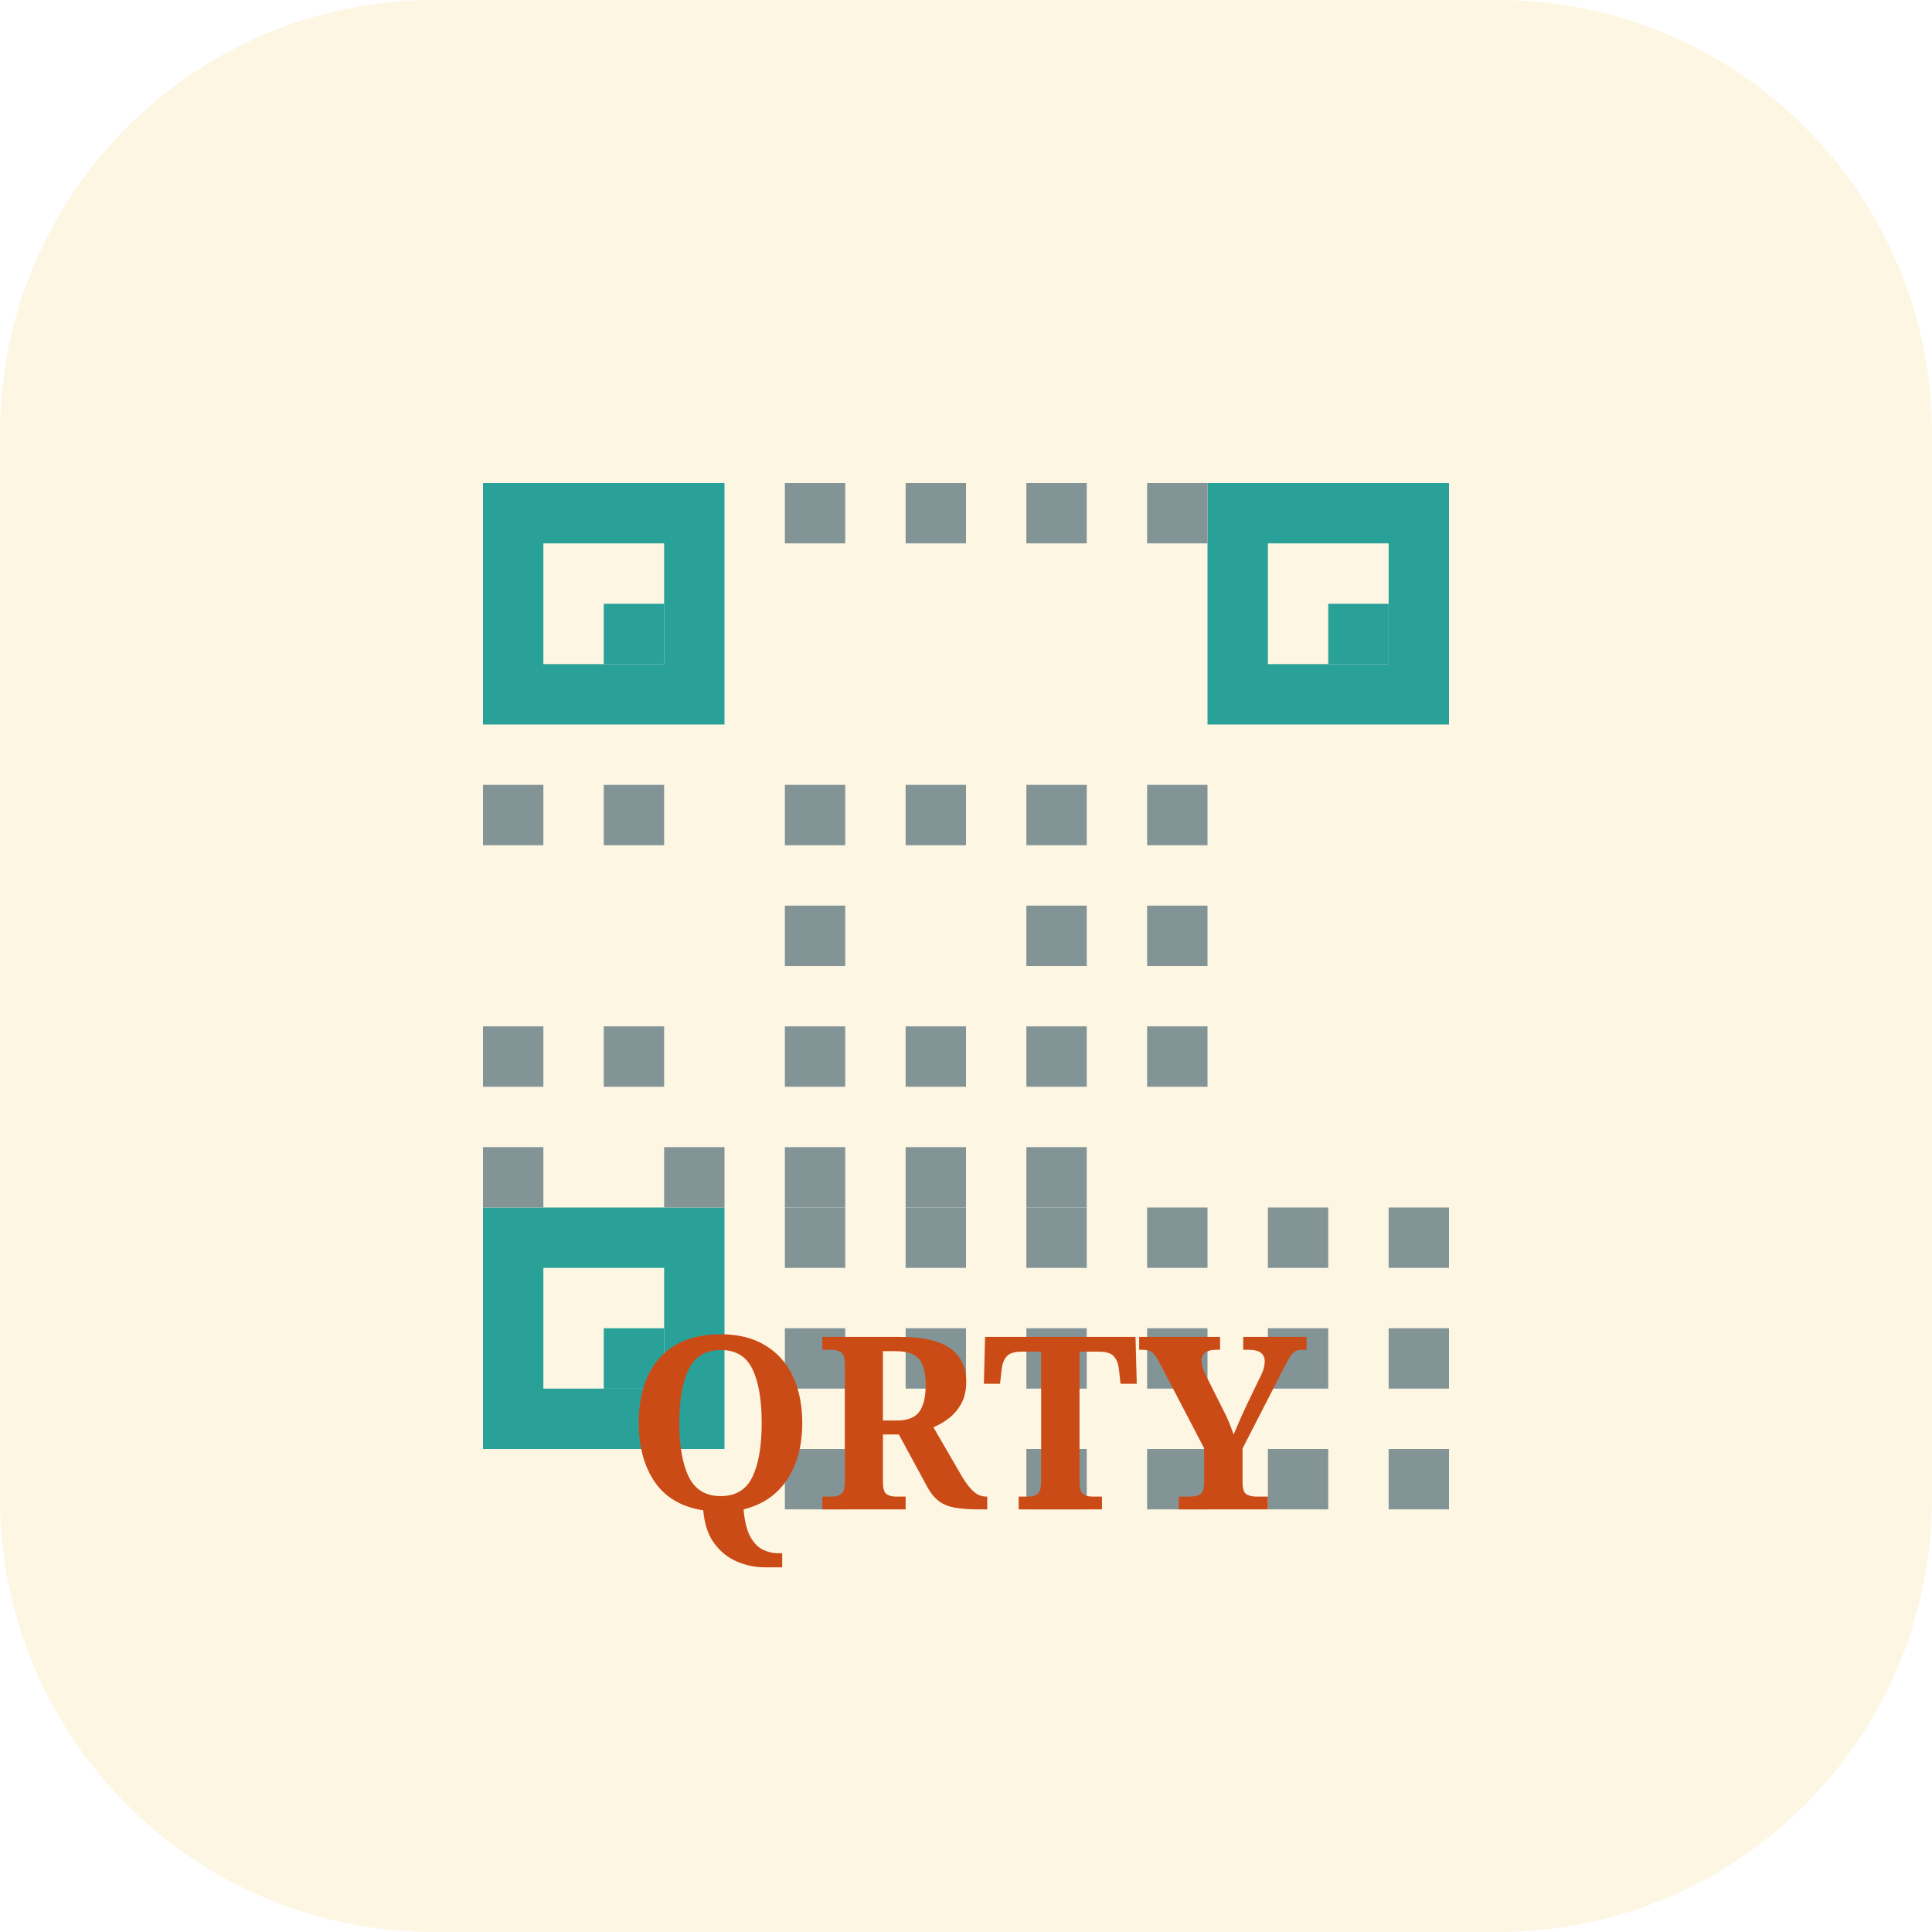
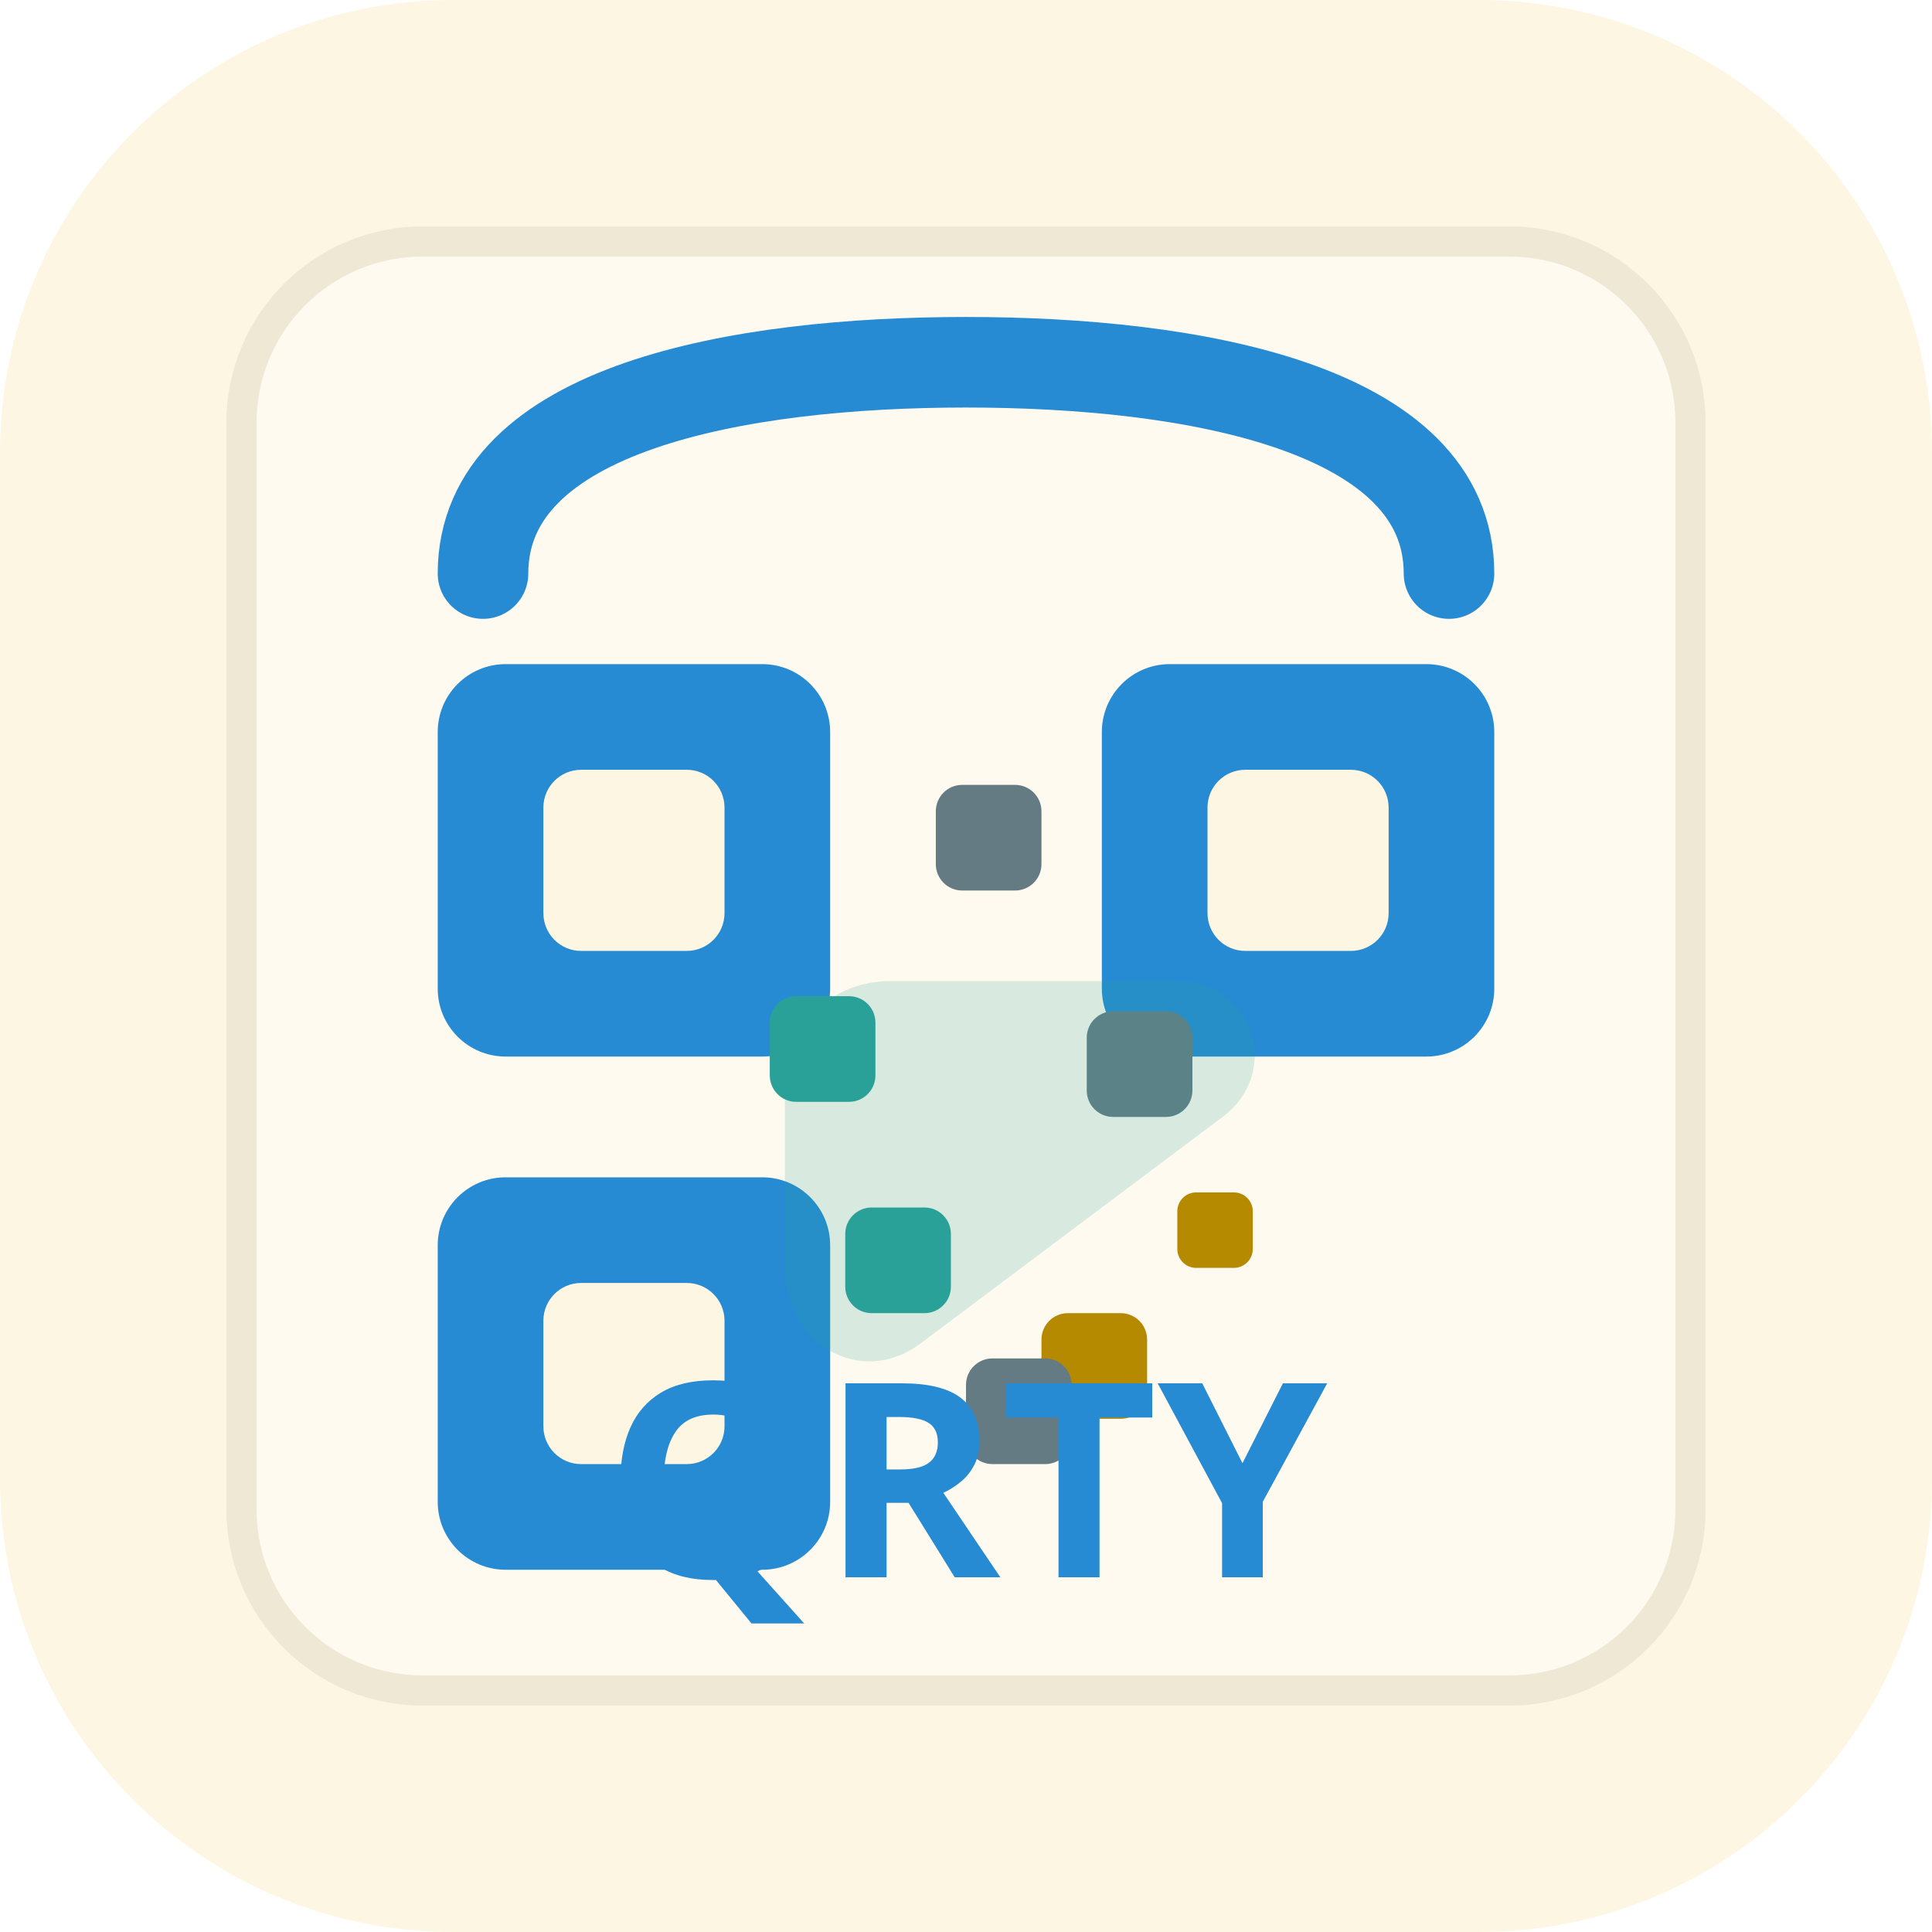
<svg xmlns="http://www.w3.org/2000/svg" width="512" height="512" viewBox="0 0 512 512" fill="none">
-   <rect width="512" height="512" rx="115" fill="#fdf6e3" />
-   <g transform="translate(128, 128)">
-     <rect x="0" y="0" width="64" height="64" fill="#2aa198" />
-     <rect x="16" y="16" width="32" height="32" fill="#fdf6e3" />
-     <rect x="32" y="32" width="16" height="16" fill="#2aa198" />
-     <rect x="192" y="0" width="64" height="64" fill="#2aa198" />
-     <rect x="208" y="16" width="32" height="32" fill="#fdf6e3" />
-     <rect x="224" y="32" width="16" height="16" fill="#2aa198" />
-     <rect x="0" y="192" width="64" height="64" fill="#2aa198" />
-     <rect x="16" y="208" width="32" height="32" fill="#fdf6e3" />
-     <rect x="32" y="224" width="16" height="16" fill="#2aa198" />
-     <rect x="80" y="0" width="16" height="16" fill="#839496" />
-     <rect x="112" y="0" width="16" height="16" fill="#839496" />
-     <rect x="144" y="0" width="16" height="16" fill="#839496" />
-     <rect x="176" y="0" width="16" height="16" fill="#839496" />
-     <rect x="0" y="80" width="16" height="16" fill="#839496" />
-     <rect x="32" y="80" width="16" height="16" fill="#839496" />
-     <rect x="80" y="80" width="16" height="16" fill="#839496" />
-     <rect x="112" y="80" width="16" height="16" fill="#839496" />
-     <rect x="144" y="80" width="16" height="16" fill="#839496" />
-     <rect x="176" y="80" width="16" height="16" fill="#839496" />
-     <rect x="80" y="112" width="16" height="16" fill="#839496" />
-     <rect x="144" y="112" width="16" height="16" fill="#839496" />
-     <rect x="176" y="112" width="16" height="16" fill="#839496" />
-     <rect x="0" y="144" width="16" height="16" fill="#839496" />
-     <rect x="32" y="144" width="16" height="16" fill="#839496" />
-     <rect x="80" y="144" width="16" height="16" fill="#839496" />
-     <rect x="112" y="144" width="16" height="16" fill="#839496" />
-     <rect x="144" y="144" width="16" height="16" fill="#839496" />
-     <rect x="176" y="144" width="16" height="16" fill="#839496" />
-     <rect x="0" y="176" width="16" height="16" fill="#839496" />
-     <rect x="48" y="176" width="16" height="16" fill="#839496" />
-     <rect x="80" y="176" width="16" height="16" fill="#839496" />
-     <rect x="112" y="176" width="16" height="16" fill="#839496" />
-     <rect x="144" y="176" width="16" height="16" fill="#839496" />
-     <rect x="80" y="192" width="16" height="16" fill="#839496" />
-     <rect x="112" y="192" width="16" height="16" fill="#839496" />
-     <rect x="144" y="192" width="16" height="16" fill="#839496" />
-     <rect x="176" y="192" width="16" height="16" fill="#839496" />
-     <rect x="208" y="192" width="16" height="16" fill="#839496" />
-     <rect x="240" y="192" width="16" height="16" fill="#839496" />
-     <rect x="80" y="224" width="16" height="16" fill="#839496" />
-     <rect x="112" y="224" width="16" height="16" fill="#839496" />
-     <rect x="144" y="224" width="16" height="16" fill="#839496" />
-     <rect x="176" y="224" width="16" height="16" fill="#839496" />
-     <rect x="208" y="224" width="16" height="16" fill="#839496" />
-     <rect x="240" y="224" width="16" height="16" fill="#839496" />
-     <rect x="80" y="256" width="16" height="16" fill="#839496" />
-     <rect x="144" y="256" width="16" height="16" fill="#839496" />
-     <rect x="176" y="256" width="16" height="16" fill="#839496" />
-     <rect x="208" y="256" width="16" height="16" fill="#839496" />
-     <rect x="240" y="256" width="16" height="16" fill="#839496" />
+   <rect width="512" height="512" rx="120" fill="#fdf6e3" />
+   <rect x="64" y="64" width="384" height="384" rx="48" fill="#fefaf0" stroke="#eee8d5" stroke-width="8" />
+   <path d="M128 152 C128 108 196 96 256 96 C316 96 384 108 384 152" stroke="#268bd2" stroke-width="24" stroke-linecap="round" fill="none" />
+   <g fill="#268bd2">
+     <rect x="116" y="176" width="104" height="104" rx="18" />
+     <rect x="292" y="176" width="104" height="104" rx="18" />
+     <rect x="116" y="312" width="104" height="104" rx="18" />
  </g>
-   <text x="256" y="400" font-family="Verdana, serif" font-size="64" font-weight="bold" fill="#cb4b16" text-anchor="middle">QRTY</text>
+   <g fill="#fdf6e3">
+     <rect x="144" y="204" width="48" height="48" rx="10" />
+     <rect x="320" y="204" width="48" height="48" rx="10" />
+     <rect x="144" y="340" width="48" height="48" rx="10" />
+   </g>
+   <g>
+     <rect x="248" y="208" width="28" height="28" rx="7" fill="#657b83" />
+     <rect x="288" y="268" width="28" height="28" rx="7" fill="#657b83" />
+     <rect x="224" y="320" width="28" height="28" rx="7" fill="#2aa198" />
+     <rect x="276" y="348" width="28" height="28" rx="7" fill="#b58900" />
+     <rect x="204" y="264" width="28" height="28" rx="7" fill="#2aa198" />
+     <rect x="256" y="360" width="28" height="28" rx="7" fill="#657b83" />
+     <rect x="312" y="316" width="20" height="20" rx="5" fill="#b58900" />
+   </g>
+   <path d="M200 260 L312 260 C332 260 340 284 324 296 L244 356 C228 368 208 356 208 336 L208 288 C208 272 220 260 236 260 Z" fill="#2aa198" opacity="0.18" />
+   <text x="256" y="418" font-family="'Atkinson Hyperlegible', 'Segoe UI', sans-serif" font-size="72" font-weight="700" fill="#268bd2" text-anchor="middle">QRTY</text>
</svg>
